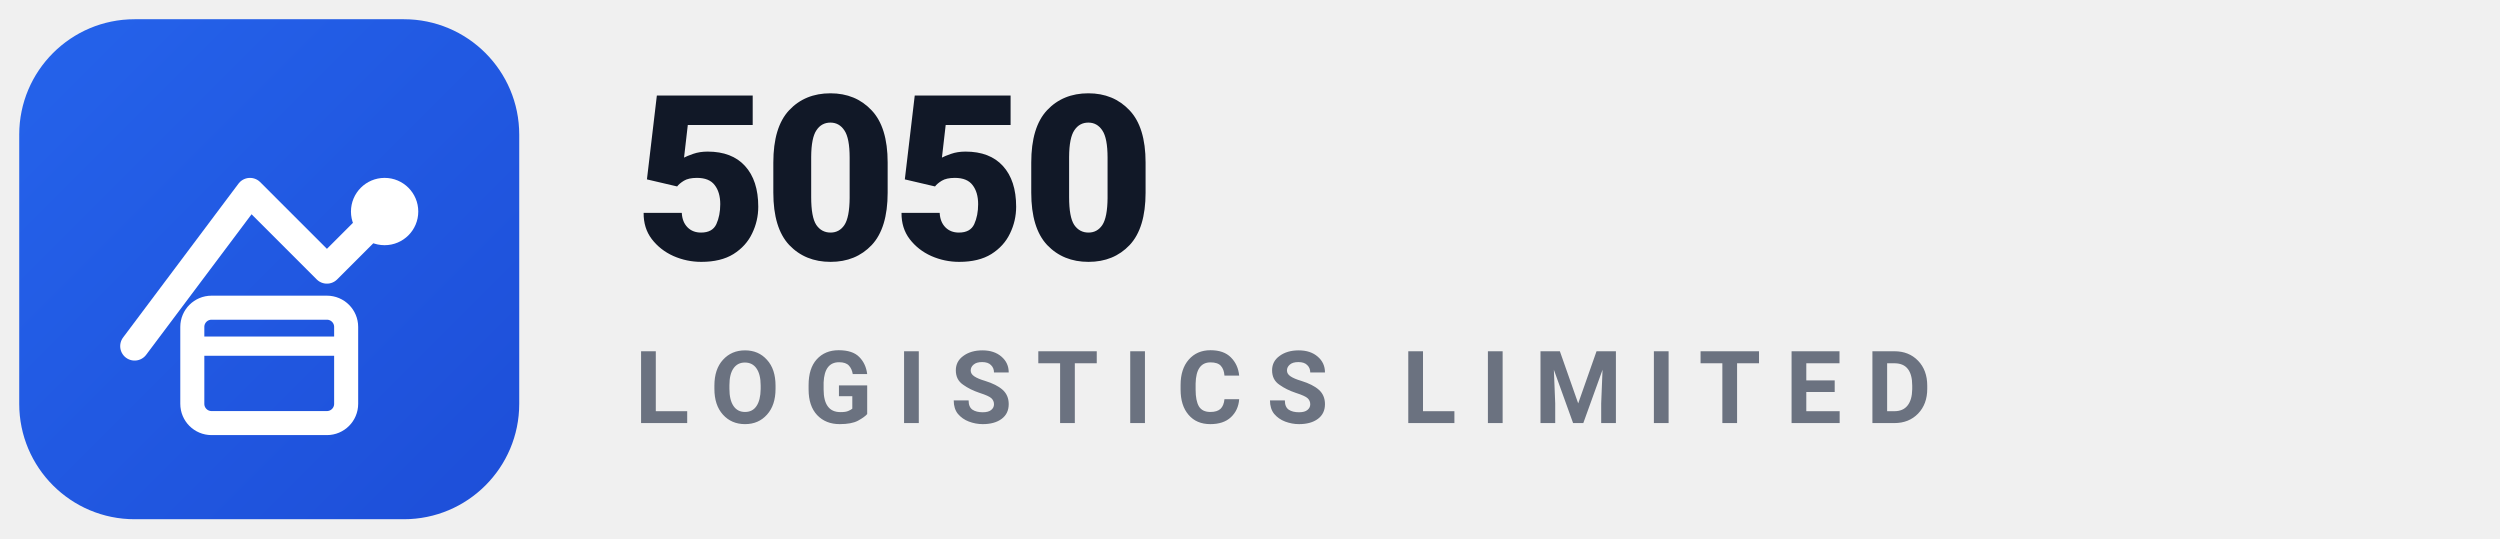
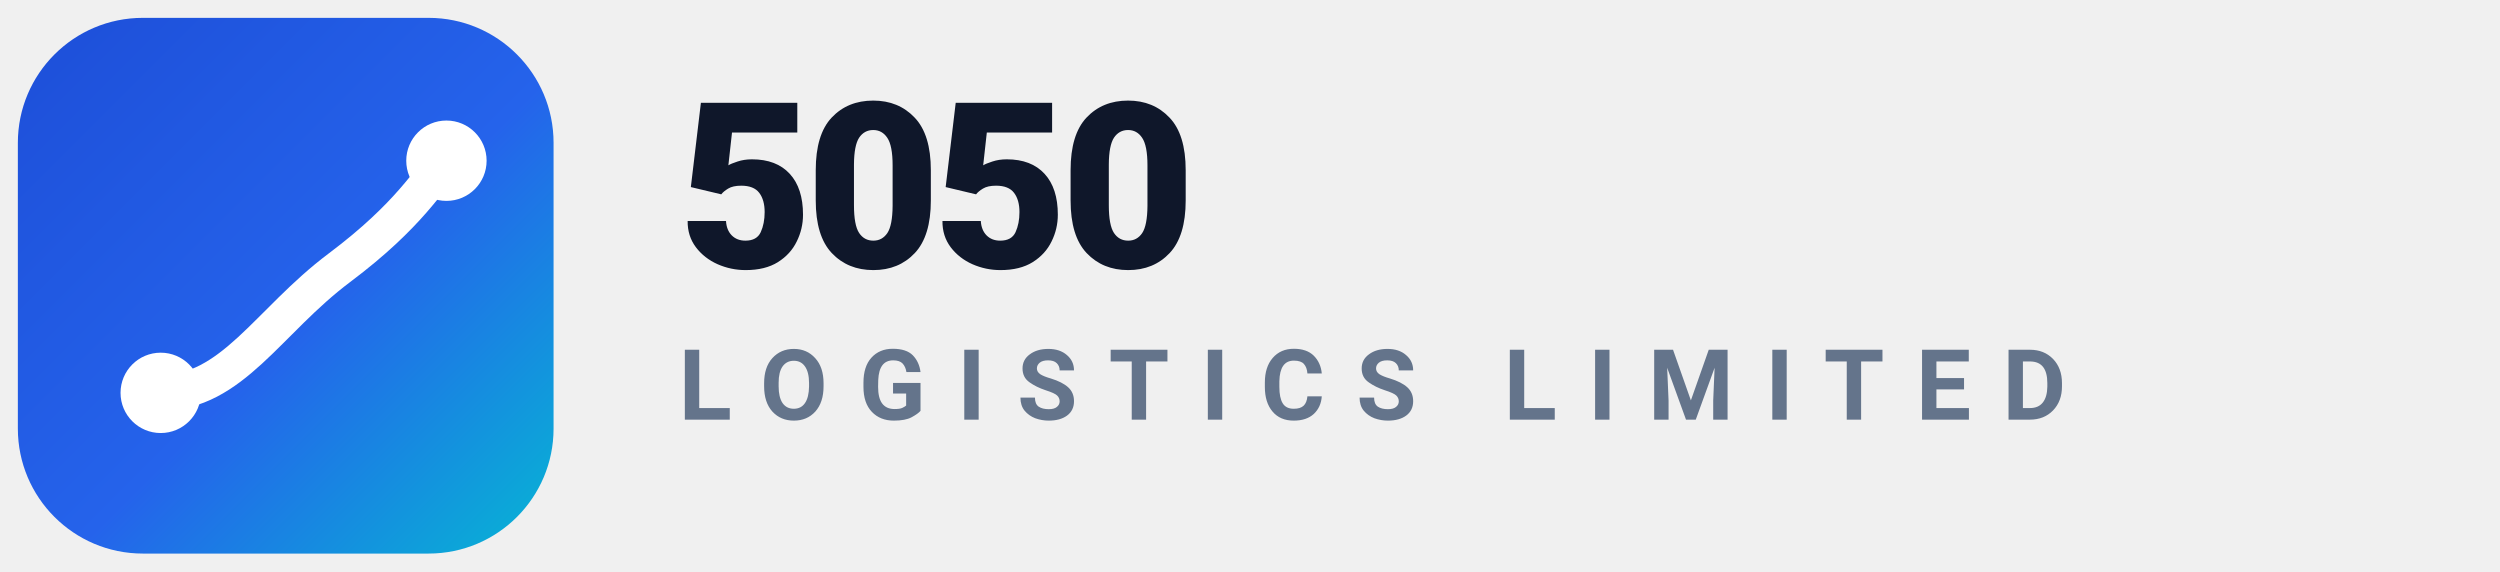
- <svg xmlns="http://www.w3.org/2000/svg" viewBox="0 0 260 56" role="img" aria-label="5050 Logistics Limited">
+ <svg xmlns="http://www.w3.org/2000/svg" viewBox="0 0 280 64" role="img" aria-label="5050 Logistics Limited">
  <defs>
    <linearGradient id="bg" x1="0" y1="0" x2="1" y2="1">
-       <stop offset="0" stop-color="#2563eb" />
-       <stop offset="1" stop-color="#1d4ed8" />
+       <stop offset="0" stop-color="#1d4ed8" />
+       <stop offset="0.55" stop-color="#2563eb" />
+       <stop offset="1" stop-color="#06b6d4" />
    </linearGradient>
  </defs>
-   <rect x="2" y="2" width="52" height="52" rx="12" fill="url(#bg)" />
-   <path d="M14 36 L26 20 L34 28 L40 22" fill="none" stroke="#fff" stroke-width="3" stroke-linecap="round" stroke-linejoin="round" />
-   <circle cx="40" cy="22" r="3.5" fill="#fff" />
-   <rect x="20" y="32" width="16" height="12" rx="2" fill="none" stroke="#fff" stroke-width="2.5" />
-   <path d="M20 36 H36" stroke="#fff" stroke-width="2" />
-   <text x="66" y="27" font-family="ui-sans-serif, system-ui, -apple-system, 'Segoe UI', Roboto, sans-serif" font-size="24" font-weight="800" fill="#111827" letter-spacing="-0.5">5050</text>
-   <text x="66" y="44" font-family="ui-sans-serif, system-ui, -apple-system, 'Segoe UI', Roboto, sans-serif" font-size="10.5" font-weight="700" fill="#6b7280" letter-spacing="2.5">LOGISTICS LIMITED</text>
+   <rect x="2" y="2" width="60" height="60" rx="14" fill="url(#bg)" />
+   <circle cx="18" cy="44" r="4.5" fill="#fff" />
+   <path d="M18 44 C 26 44, 30 36, 38 30 S 48 20, 50 18" fill="none" stroke="#fff" stroke-width="4" stroke-linecap="round" />
+   <circle cx="50" cy="18" r="4.5" fill="#fff" />
+   <text x="76" y="30" font-family="ui-sans-serif, system-ui, -apple-system, 'Segoe UI', Roboto, 'Helvetica Neue', Arial, sans-serif" font-size="26" font-weight="800" fill="#0f172a" letter-spacing="-0.8">5050</text>
+   <text x="76" y="47" font-family="ui-sans-serif, system-ui, -apple-system, 'Segoe UI', Roboto, 'Helvetica Neue', Arial, sans-serif" font-size="11" font-weight="700" fill="#64748b" letter-spacing="3.5">LOGISTICS LIMITED</text>
</svg>
